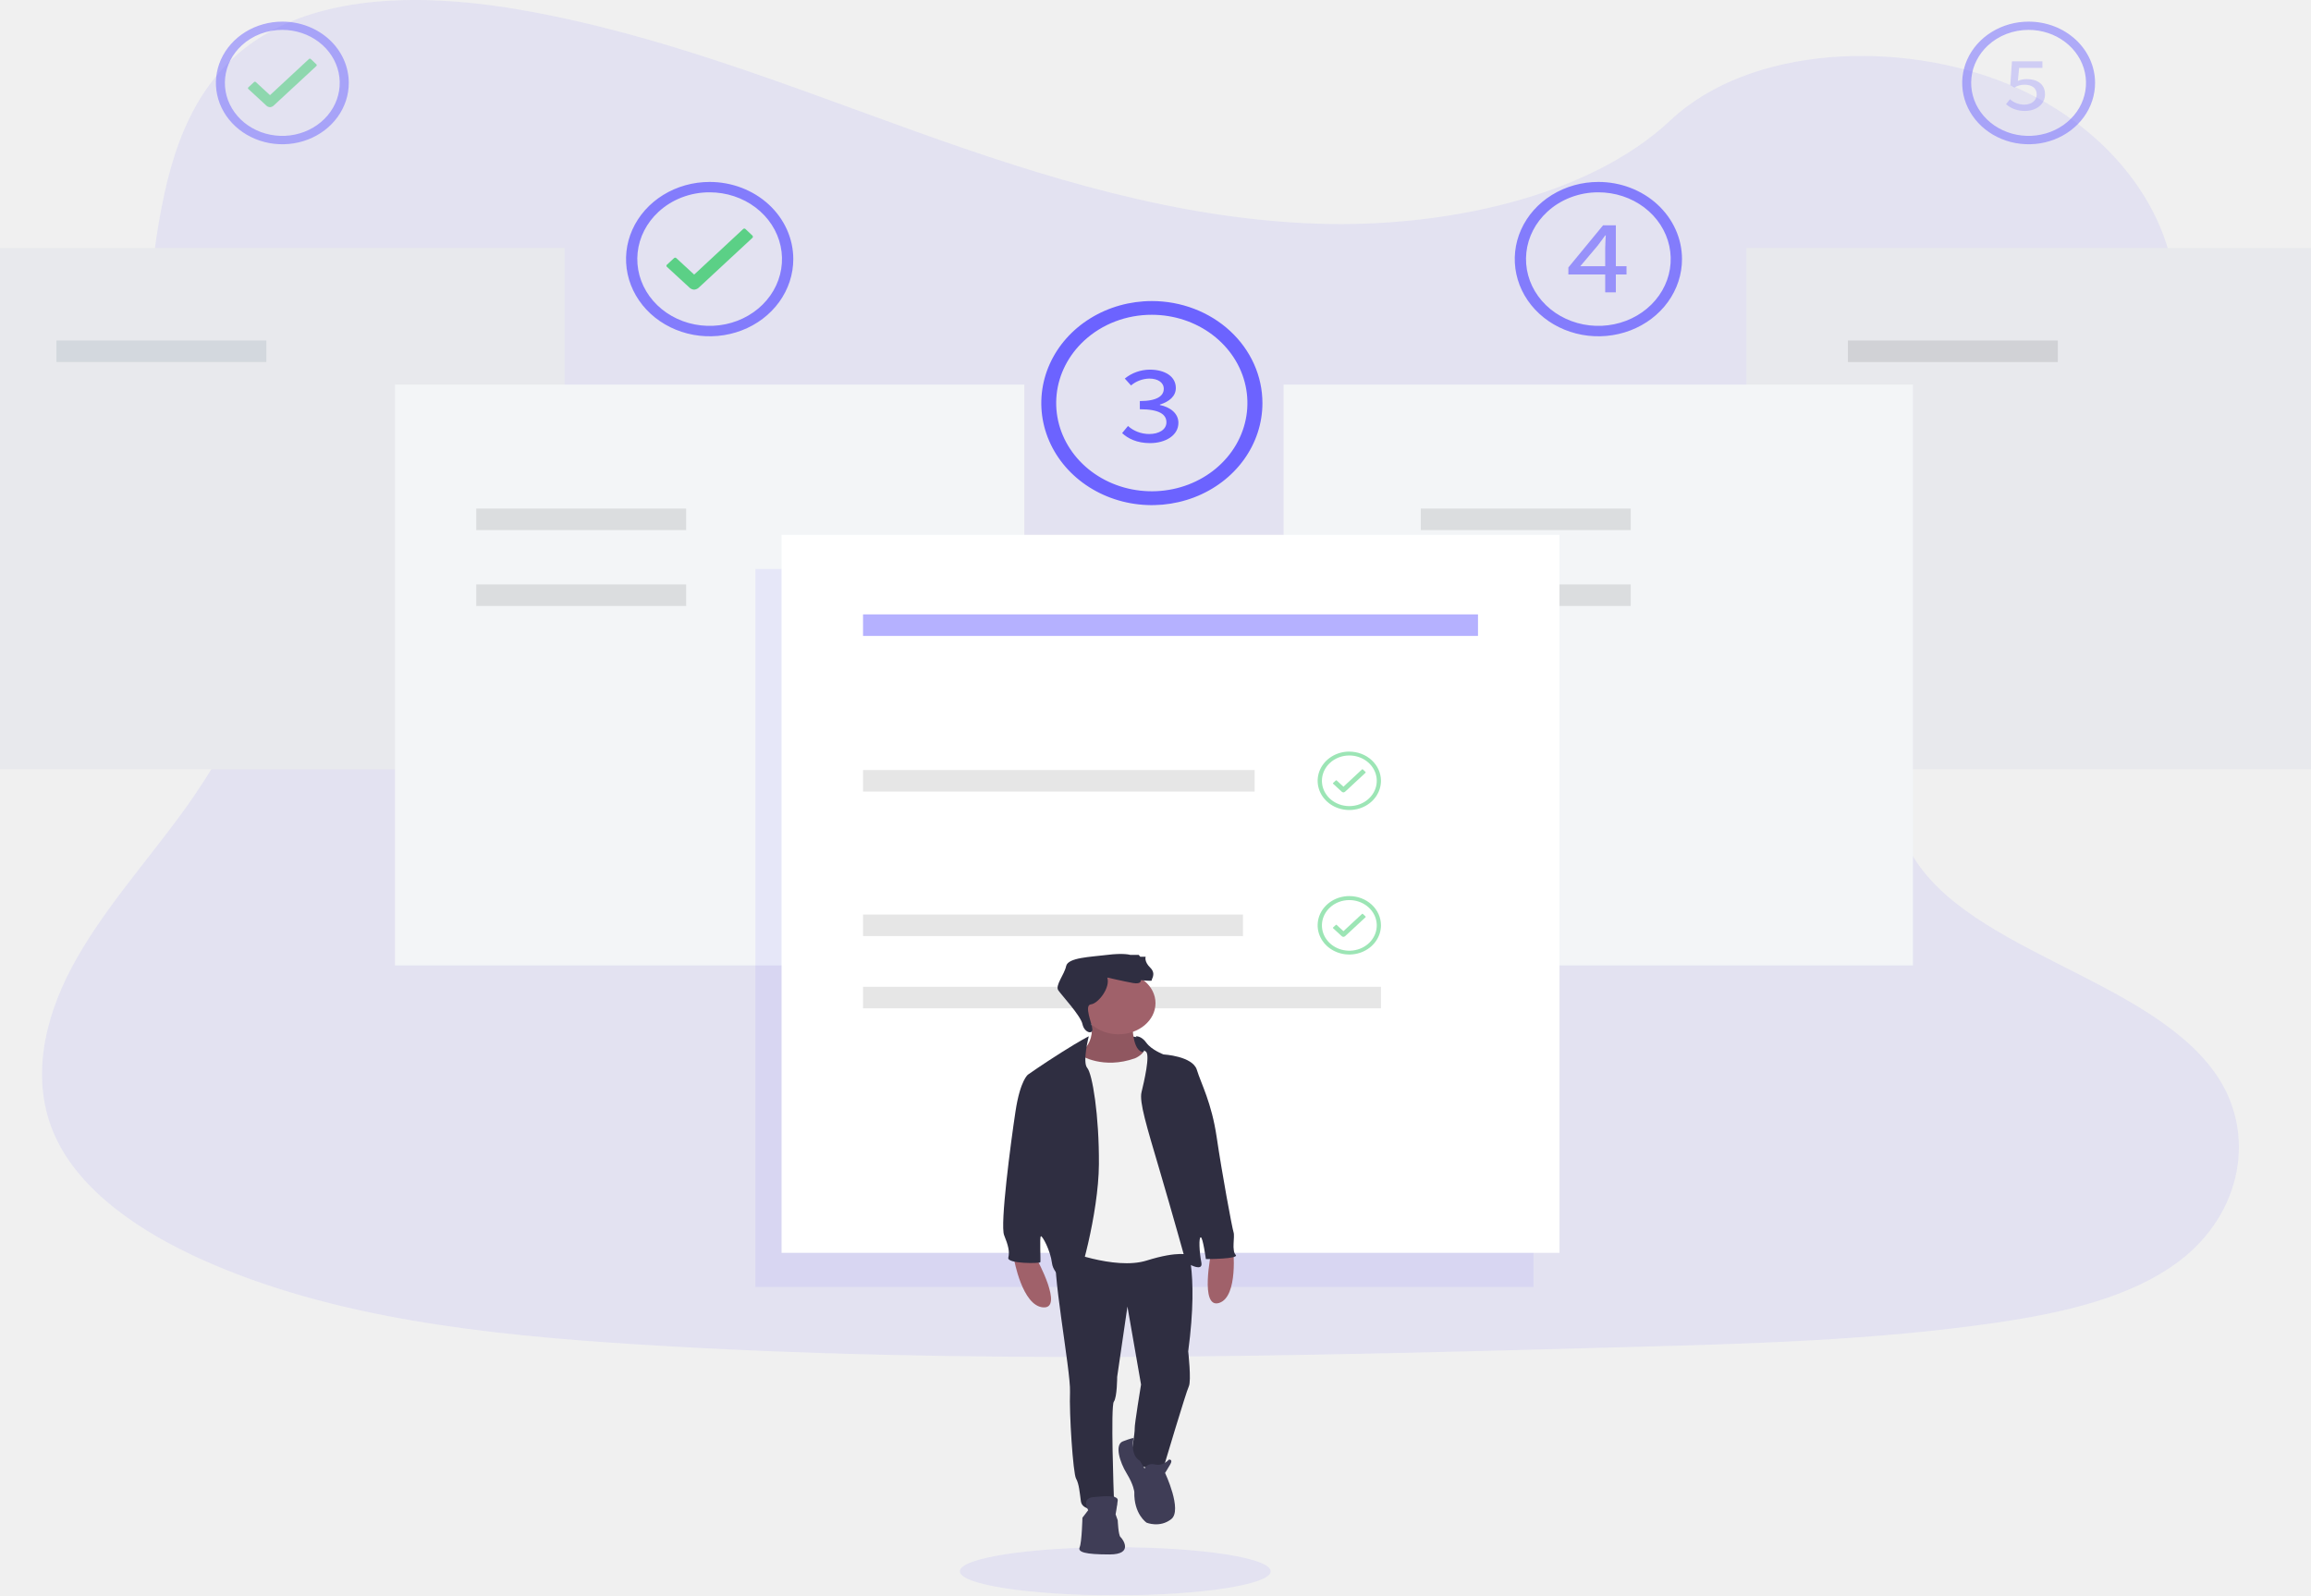
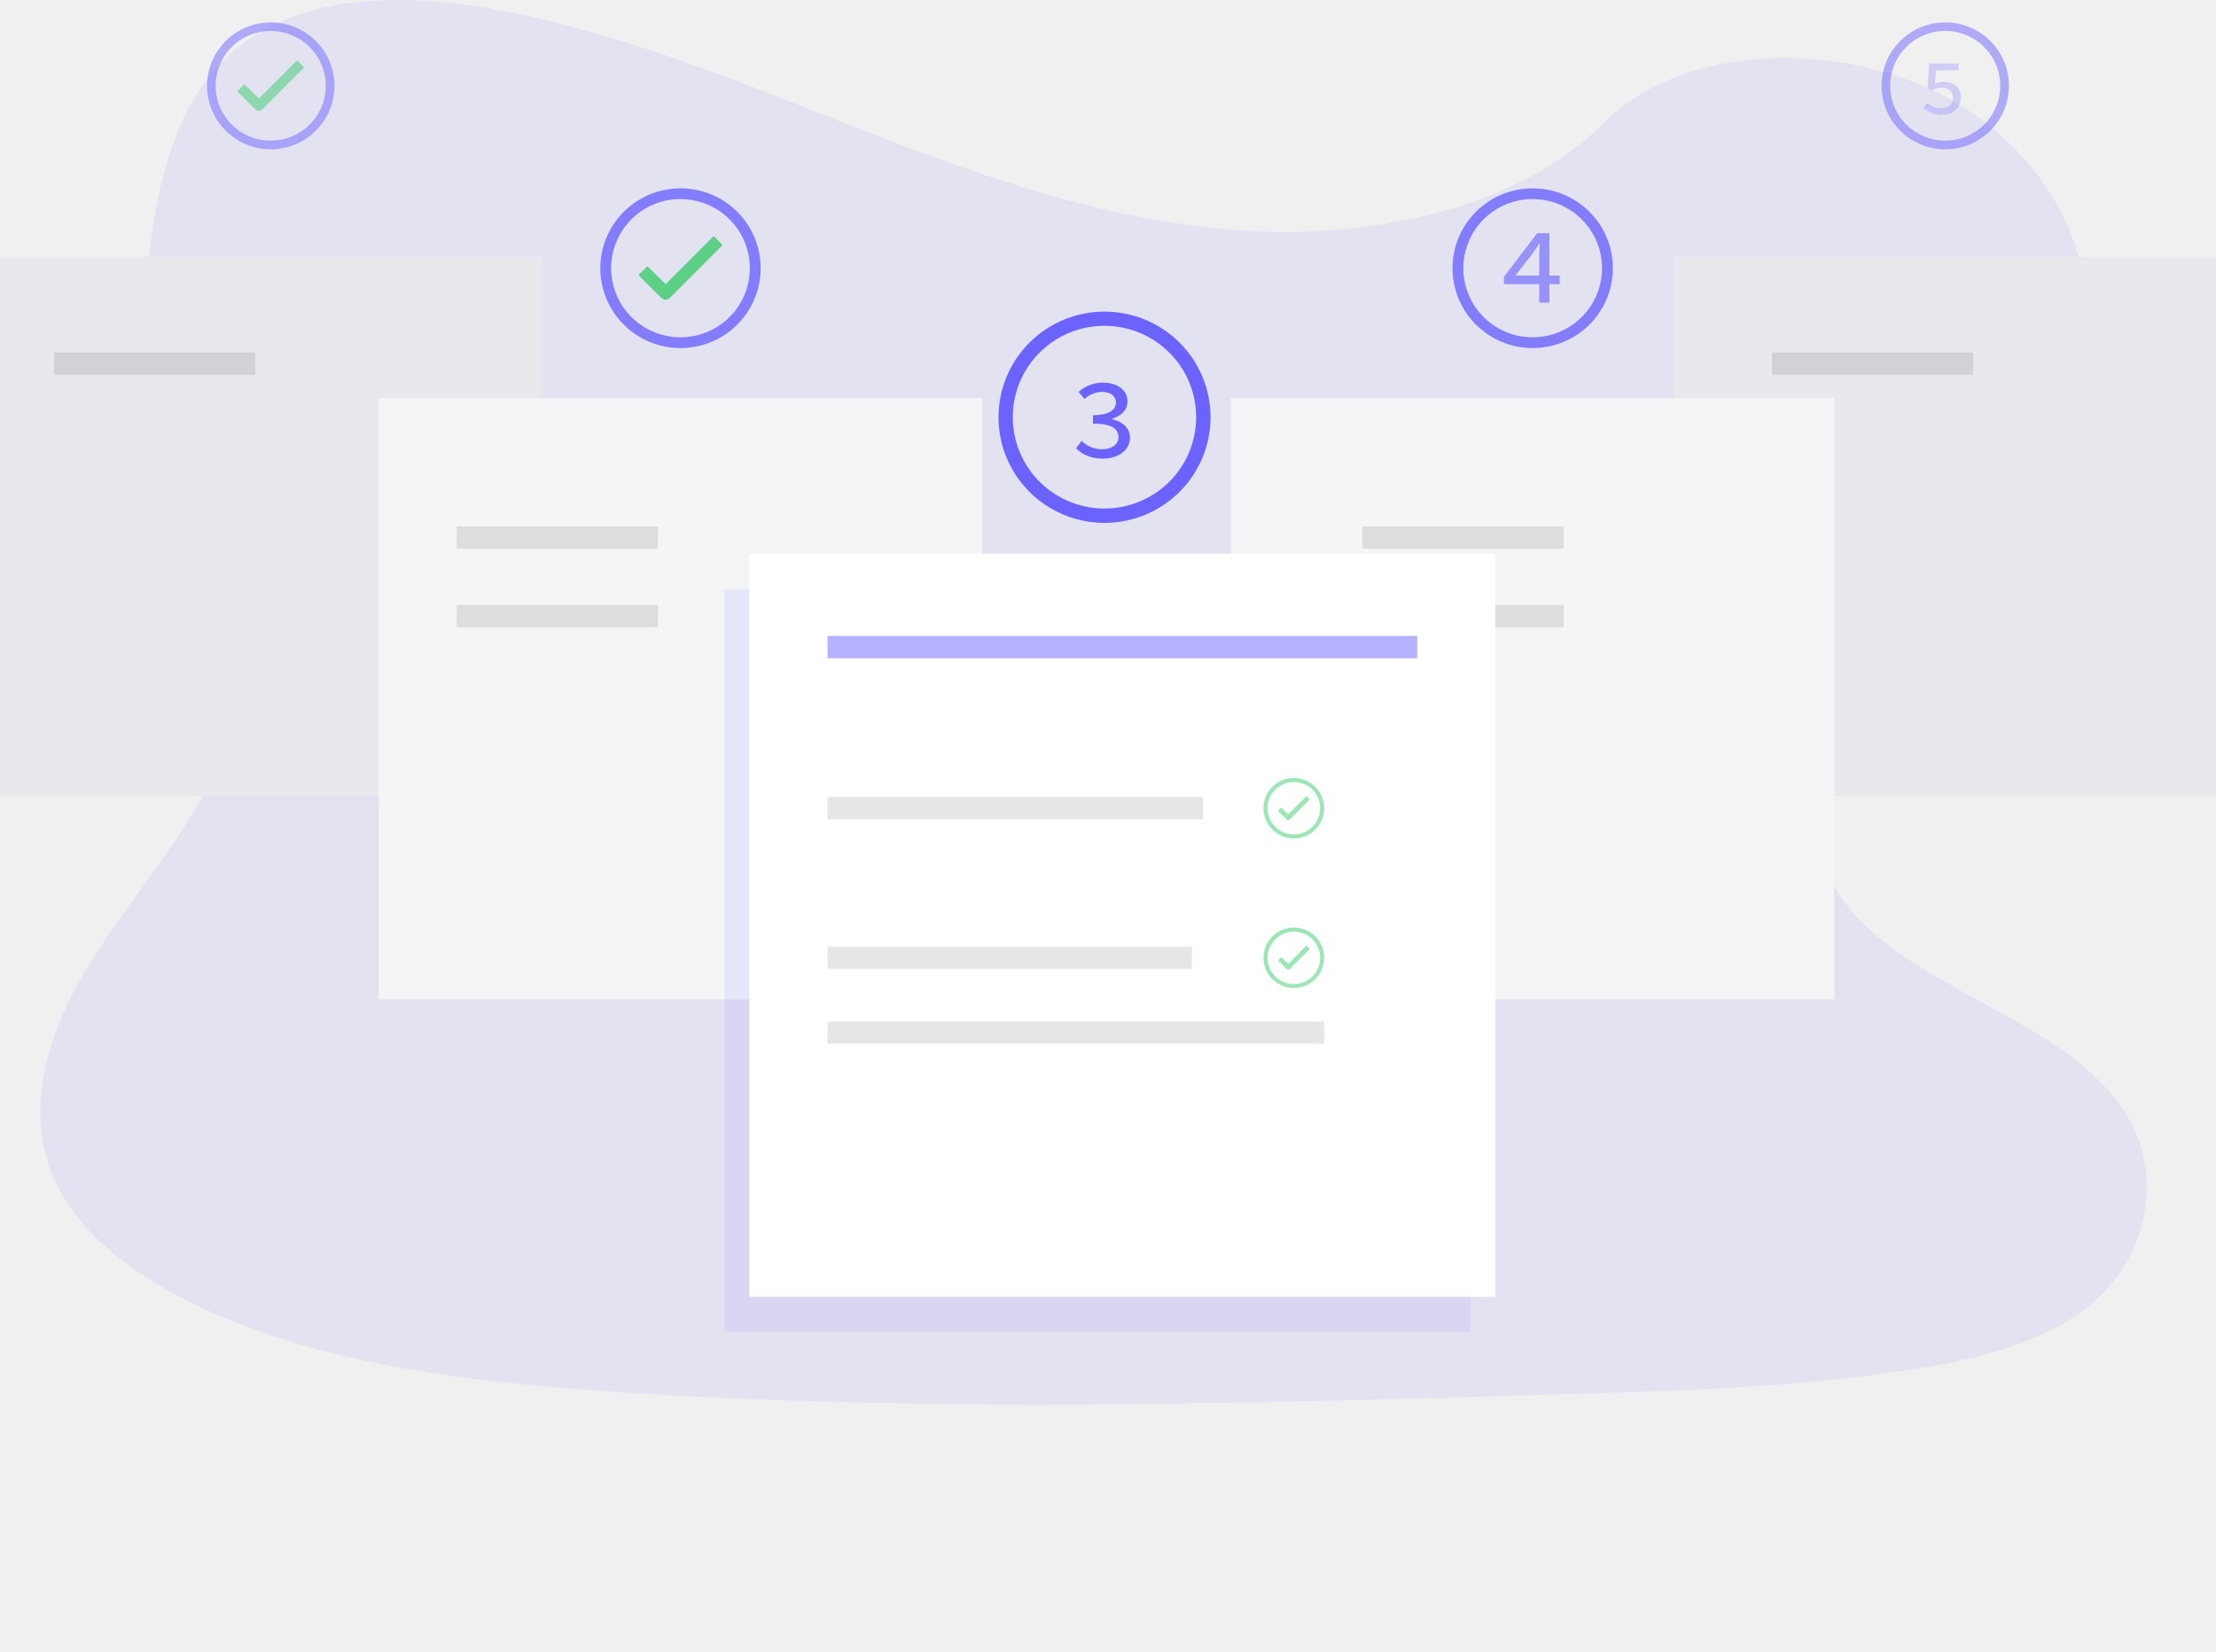
- <svg xmlns="http://www.w3.org/2000/svg" width="643" height="444" viewBox="0 0 643 444" fill="none">
-   <g clip-path="url(#clip0)">
-     <path opacity="0.1" d="M366.831 62.266C327.645 61.014 290.325 49.332 254.687 36.555C219.05 23.777 183.752 9.603 145.505 2.856C120.905 -1.504 92.769 -2.118 72.952 10.061C53.886 21.776 47.71 42.021 44.398 60.768C41.904 74.887 40.439 89.749 47.268 102.968C52.015 112.146 60.431 119.859 66.256 128.646C86.52 159.237 72.195 196.954 50.241 226.818C39.948 240.825 27.991 254.206 20.041 269.102C12.091 283.998 8.416 301.101 15.373 316.316C22.263 331.407 38.689 342.72 56.483 350.685C92.624 366.866 135.194 371.494 176.734 374.121C268.661 379.923 361.073 377.413 453.242 374.893C487.354 373.965 521.611 373.02 555.166 368.152C573.802 365.447 593.037 361.154 606.569 350.791C623.74 337.639 627.997 315.371 616.487 298.877C597.185 271.215 543.832 264.345 530.324 234.66C522.901 218.317 530.523 200.118 541.319 184.965C564.472 152.451 603.276 123.928 605.316 86.77C606.721 61.249 588.067 35.688 559.222 23.61C528.992 10.95 487.063 12.543 464.77 33.492C441.793 55.072 401.421 63.378 366.831 62.266Z" fill="#6C63FF" />
-     <path d="M157.123 69.018H0V214.069H157.123V69.018Z" fill="#E8E9ED" />
-     <path d="M643 69.018H485.877V214.069H643V69.018Z" fill="#E8E9ED" />
-     <path opacity="0.5" d="M88.028 17.903L86.46 16.422C86.429 16.39 86.39 16.364 86.347 16.346C86.305 16.329 86.258 16.32 86.212 16.321C86.165 16.32 86.118 16.328 86.075 16.345C86.032 16.363 85.994 16.389 85.963 16.422L75.126 26.483L71.178 22.844C71.146 22.812 71.108 22.787 71.065 22.77C71.022 22.753 70.976 22.744 70.93 22.744C70.883 22.744 70.837 22.753 70.794 22.77C70.752 22.787 70.713 22.812 70.681 22.844L69.101 24.303C69.067 24.333 69.039 24.369 69.021 24.41C69.002 24.45 68.992 24.494 68.992 24.538C68.992 24.581 69.002 24.625 69.021 24.665C69.039 24.706 69.067 24.742 69.101 24.772L74.078 29.361C74.345 29.634 74.716 29.802 75.113 29.831C75.506 29.799 75.873 29.638 76.149 29.378V29.378L88.034 18.372C88.097 18.308 88.131 18.224 88.131 18.138C88.131 18.051 88.097 17.967 88.034 17.903H88.028Z" fill="#3ACC6C" />
-     <path opacity="0.5" d="M78.558 8.317C82.255 8.319 85.835 9.505 88.691 11.671C91.547 13.837 93.501 16.851 94.22 20.198C94.939 23.544 94.379 27.018 92.635 30.026C90.891 33.035 88.072 35.392 84.656 36.697C81.241 38.002 77.442 38.173 73.905 37.182C70.368 36.19 67.313 34.098 65.26 31.26C63.207 28.423 62.283 25.016 62.646 21.621C63.008 18.225 64.635 15.05 67.249 12.638C68.731 11.263 70.493 10.174 72.435 9.432C74.376 8.69 76.457 8.311 78.558 8.317ZM78.558 6.02C74.902 6.02 71.328 7.021 68.288 8.896C65.248 10.771 62.879 13.437 61.48 16.555C60.081 19.674 59.716 23.105 60.429 26.415C61.143 29.726 62.904 32.766 65.49 35.153C68.076 37.539 71.37 39.164 74.956 39.822C78.542 40.479 82.259 40.141 85.636 38.848C89.014 37.556 91.9 35.368 93.931 32.561C95.961 29.754 97.044 26.454 97.043 23.079C97.044 20.838 96.566 18.619 95.638 16.548C94.709 14.478 93.347 12.597 91.631 11.013C89.914 9.428 87.876 8.172 85.633 7.315C83.39 6.459 80.986 6.018 78.558 6.02V6.02Z" fill="#6C63FF" />
-     <path opacity="0.8" d="M209.381 65.597L207.407 63.73C207.368 63.691 207.32 63.66 207.267 63.639C207.214 63.617 207.156 63.607 207.098 63.607C207.039 63.605 206.98 63.615 206.926 63.636C206.871 63.657 206.823 63.69 206.783 63.73L193.142 76.418L188.171 71.835C188.132 71.796 188.084 71.765 188.031 71.744C187.978 71.723 187.92 71.712 187.863 71.712C187.804 71.712 187.746 71.723 187.692 71.744C187.637 71.765 187.589 71.796 187.548 71.835L185.556 73.674C185.512 73.712 185.478 73.757 185.454 73.808C185.43 73.858 185.418 73.912 185.418 73.967C185.418 74.022 185.43 74.077 185.454 74.127C185.478 74.178 185.512 74.223 185.556 74.261L191.816 80.029C192.155 80.372 192.623 80.582 193.124 80.616C193.614 80.577 194.073 80.379 194.42 80.057L209.375 66.173C209.444 66.094 209.483 65.995 209.483 65.894C209.483 65.792 209.444 65.693 209.375 65.614L209.381 65.597Z" fill="#3ACC6C" />
-     <path opacity="0.8" d="M197.453 53.524C202.11 53.525 206.623 55.017 210.223 57.745C213.823 60.473 216.286 64.269 217.194 68.486C218.102 72.703 217.398 77.08 215.202 80.872C213.006 84.663 209.454 87.635 205.151 89.28C200.848 90.925 196.061 91.141 191.604 89.893C187.147 88.645 183.297 86.009 180.71 82.434C178.122 78.859 176.958 74.566 177.414 70.288C177.87 66.009 179.92 62.009 183.213 58.968C185.078 57.236 187.297 55.862 189.741 54.928C192.186 53.993 194.807 53.516 197.453 53.524V53.524ZM197.453 50.634C192.851 50.634 188.353 51.894 184.526 54.254C180.7 56.615 177.718 59.969 175.956 63.894C174.195 67.819 173.735 72.138 174.632 76.305C175.53 80.472 177.746 84.299 181 87.303C184.254 90.307 188.4 92.353 192.914 93.182C197.427 94.011 202.106 93.585 206.357 91.96C210.609 90.334 214.243 87.581 216.8 84.048C219.356 80.516 220.721 76.363 220.721 72.115C220.722 69.293 220.121 66.5 218.952 63.894C217.783 61.287 216.069 58.919 213.908 56.924C211.747 54.929 209.182 53.347 206.358 52.268C203.535 51.189 200.509 50.634 197.453 50.634V50.634Z" fill="#6C63FF" />
-     <path opacity="0.5" d="M564.435 8.317C568.132 8.319 571.712 9.505 574.568 11.671C577.424 13.837 579.378 16.851 580.097 20.198C580.816 23.544 580.256 27.018 578.512 30.026C576.768 33.035 573.949 35.392 570.533 36.697C567.118 38.002 563.319 38.173 559.782 37.182C556.245 36.19 553.19 34.098 551.137 31.26C549.084 28.423 548.16 25.016 548.523 21.621C548.885 18.225 550.512 15.05 553.125 12.638C554.608 11.263 556.37 10.174 558.312 9.432C560.253 8.69 562.334 8.311 564.435 8.317V8.317ZM564.435 6.02C560.779 6.02 557.205 7.021 554.165 8.896C551.125 10.771 548.756 13.437 547.357 16.555C545.958 19.674 545.593 23.105 546.306 26.415C547.02 29.726 548.781 32.766 551.367 35.153C553.953 37.539 557.247 39.164 560.833 39.822C564.419 40.479 568.136 40.141 571.513 38.848C574.891 37.556 577.777 35.368 579.808 32.561C581.838 29.754 582.921 26.454 582.92 23.079C582.921 20.838 582.443 18.619 581.515 16.548C580.586 14.478 579.224 12.597 577.508 11.013C575.791 9.428 573.753 8.172 571.51 7.315C569.267 6.459 566.863 6.018 564.435 6.02V6.02Z" fill="#6C63FF" />
-     <path opacity="0.8" d="M444.693 53.524C449.352 53.519 453.868 55.005 457.473 57.729C461.077 60.454 463.547 64.248 464.46 68.465C465.373 72.683 464.674 77.062 462.481 80.856C460.289 84.651 456.738 87.626 452.435 89.274C448.133 90.923 443.344 91.142 438.885 89.896C434.426 88.65 430.574 86.015 427.984 82.44C425.395 78.865 424.228 74.571 424.684 70.291C425.14 66.011 427.189 62.009 430.483 58.968C432.349 57.237 434.569 55.864 437.013 54.93C439.457 53.996 442.078 53.518 444.723 53.524H444.693ZM444.723 50.634C440.122 50.634 435.623 51.894 431.797 54.255C427.97 56.615 424.988 59.969 423.227 63.894C421.466 67.819 421.005 72.138 421.903 76.305C422.8 80.472 425.017 84.299 428.271 87.303C431.525 90.307 435.671 92.353 440.184 93.182C444.698 94.011 449.376 93.585 453.628 91.96C457.879 90.334 461.513 87.581 464.07 84.048C466.627 80.516 467.991 76.363 467.991 72.115C467.992 69.291 467.39 66.495 466.219 63.887C465.048 61.279 463.331 58.909 461.167 56.914C459.003 54.919 456.435 53.337 453.608 52.26C450.781 51.182 447.752 50.63 444.693 50.634H444.723Z" fill="#6C63FF" />
-     <path d="M320.489 87.608C326.643 87.612 332.605 89.585 337.36 93.192C342.115 96.799 345.369 101.816 346.566 107.389C347.764 112.962 346.832 118.745 343.928 123.755C341.025 128.764 336.33 132.689 330.644 134.862C324.957 137.034 318.631 137.319 312.742 135.669C306.853 134.018 301.767 130.534 298.348 125.81C294.93 121.085 293.392 115.413 293.995 109.759C294.599 104.105 297.307 98.819 301.659 94.802C304.126 92.513 307.061 90.698 310.293 89.463C313.525 88.228 316.991 87.598 320.489 87.608V87.608ZM320.489 83.785C314.404 83.785 308.457 85.451 303.398 88.571C298.339 91.692 294.396 96.127 292.067 101.317C289.739 106.506 289.129 112.216 290.316 117.725C291.503 123.234 294.433 128.295 298.736 132.267C303.038 136.238 308.52 138.943 314.487 140.039C320.455 141.135 326.64 140.572 332.262 138.423C337.883 136.273 342.687 132.633 346.068 127.963C349.448 123.293 351.252 117.802 351.252 112.185C351.253 108.455 350.458 104.762 348.912 101.316C347.367 97.87 345.101 94.739 342.244 92.102C339.387 89.464 335.995 87.372 332.262 85.945C328.53 84.519 324.529 83.784 320.489 83.785V83.785Z" fill="#6C63FF" />
-     <path d="M285.003 107.037H109.903V268.683H285.003V107.037Z" fill="#F3F5F7" />
-     <path d="M532.243 107.037H357.144V268.683H532.243V107.037Z" fill="#F3F5F7" />
-     <path opacity="0.1" d="M74.103 94.768H15.7V100.76H74.103V94.768Z" fill="#17404F" />
-     <path opacity="0.1" d="M572.555 94.768H514.152V100.76H572.555V94.768Z" fill="black" />
-     <path d="M415.625 323.28C417.52 326.136 428.624 331.239 428.624 331.239C428.624 331.239 428.721 319.787 426.808 316.931C425.896 315.56 424.431 314.58 422.737 314.206C421.042 313.833 419.256 314.096 417.771 314.938C416.287 315.78 415.225 317.132 414.821 318.696C414.416 320.261 414.701 321.91 415.613 323.28H415.625Z" fill="#6C63FF" />
-     <path opacity="0.1" d="M190.908 141.541H132.505V147.532H190.908V141.541Z" fill="black" />
-     <path opacity="0.1" d="M274.994 194.209H240.126V200.201H274.994V194.209Z" fill="black" />
-     <path opacity="0.1" d="M291.76 234.42H240.126V240.411H291.76V234.42Z" fill="black" />
-     <path opacity="0.1" d="M190.908 162.657H132.505V168.649H190.908V162.657Z" fill="black" />
-     <path opacity="0.1" d="M453.721 141.541H395.318V147.532H453.721V141.541Z" fill="black" />
-     <path opacity="0.1" d="M453.721 162.657H395.318V168.649H453.721V162.657Z" fill="black" />
-     <path d="M312.212 120.536L313.847 118.557C315.42 119.979 317.53 120.781 319.732 120.793C322.493 120.793 324.539 119.546 324.539 117.528C324.539 115.337 322.578 113.895 317.141 113.895V111.62C321.984 111.62 323.801 110.15 323.801 108.211C323.801 106.456 322.172 105.36 319.756 105.36C317.874 105.412 316.076 106.091 314.695 107.272L312.957 105.36C314.866 103.785 317.329 102.901 319.889 102.873C324.073 102.873 327.155 104.729 327.155 107.982C327.155 110.273 325.339 111.771 322.723 112.599V112.722C325.526 113.28 327.875 114.996 327.875 117.674C327.875 121.206 324.243 123.325 319.956 123.325C316.311 123.319 313.811 122.039 312.212 120.536Z" fill="#6C63FF" />
-     <g opacity="0.8">
-       <path opacity="0.8" d="M446.625 69.029C446.625 67.956 446.728 66.587 446.788 65.513H446.637C445.971 66.464 445.214 67.408 444.536 68.353L439.692 74.088H452.552V76.396H436.374V74.44L446.031 62.702H449.585V81.365H446.625V69.029Z" fill="#6C63FF" />
-     </g>
-     <g opacity="0.5">
-       <path opacity="0.5" d="M558.145 28.998L559.24 27.617C560.3 28.576 561.723 29.115 563.206 29.121C565.156 29.121 566.688 28.048 566.688 26.287C566.688 24.526 565.337 23.576 563.333 23.576C562.318 23.568 561.324 23.839 560.476 24.353L559.337 23.677L559.797 17.076H568.274V18.892H561.795L561.438 22.509C562.227 22.178 563.085 22.01 563.951 22.017C566.73 22.017 568.994 23.336 568.994 26.253C568.994 29.171 566.342 30.876 563.479 30.876C562.499 30.902 561.524 30.75 560.609 30.428C559.693 30.106 558.856 29.62 558.145 28.998V28.998Z" fill="#6C63FF" />
-     </g>
-     <path opacity="0.1" d="M426.638 158.359H210.192V358.175H426.638V158.359Z" fill="#6C63FF" />
-     <path d="M433.904 148.857H217.458V348.673H433.904V148.857Z" fill="white" />
-     <path opacity="0.5" d="M411.229 170.991H240.126V176.983H411.229V170.991Z" fill="#6C63FF" />
-     <path opacity="0.1" d="M349.079 214.315H240.126V220.306H349.079V214.315Z" fill="black" />
-     <path opacity="0.1" d="M345.84 254.53H240.126V260.522H345.84V254.53Z" fill="black" />
-     <path opacity="0.1" d="M384.232 274.635H240.126V280.627H384.232V274.635Z" fill="black" />
-     <path opacity="0.5" d="M379.939 214.846L379.195 214.136C379.162 214.107 379.118 214.092 379.073 214.091C379.03 214.091 378.989 214.107 378.958 214.136L373.794 218.943L371.911 217.204C371.877 217.177 371.834 217.161 371.79 217.16C371.747 217.161 371.706 217.177 371.675 217.204L370.918 217.903C370.902 217.918 370.889 217.935 370.88 217.954C370.871 217.973 370.867 217.994 370.867 218.015C370.867 218.036 370.871 218.056 370.88 218.075C370.889 218.095 370.902 218.112 370.918 218.127L373.291 220.312C373.42 220.442 373.598 220.521 373.788 220.536C373.975 220.521 374.149 220.443 374.278 220.318V220.318L379.939 215.069C379.967 215.037 379.982 214.998 379.982 214.957C379.982 214.917 379.967 214.877 379.939 214.846V214.846Z" fill="#3ACC6C" />
-     <path opacity="0.5" d="M375.428 210.262C377.194 210.261 378.905 210.825 380.27 211.858C381.635 212.891 382.57 214.329 382.915 215.927C383.261 217.525 382.995 219.185 382.163 220.622C381.332 222.06 379.986 223.186 378.356 223.811C376.725 224.435 374.91 224.517 373.221 224.045C371.532 223.572 370.072 222.573 369.091 221.218C368.11 219.864 367.669 218.237 367.842 216.615C368.015 214.993 368.791 213.477 370.04 212.325C370.745 211.669 371.585 211.149 372.51 210.795C373.435 210.441 374.427 210.26 375.428 210.262V210.262ZM375.428 209.172C373.685 209.171 371.981 209.647 370.532 210.541C369.082 211.434 367.952 212.704 367.285 214.19C366.617 215.676 366.442 217.312 366.782 218.89C367.121 220.468 367.961 221.918 369.193 223.055C370.425 224.193 371.996 224.968 373.705 225.281C375.415 225.595 377.186 225.434 378.796 224.817C380.406 224.201 381.782 223.158 382.75 221.82C383.717 220.481 384.233 218.908 384.232 217.299C384.229 215.146 383.3 213.082 381.649 211.56C379.998 210.038 377.761 209.183 375.428 209.183V209.172Z" fill="#3ACC6C" />
-     <path opacity="0.5" d="M379.939 255.056L379.195 254.352C379.179 254.337 379.16 254.325 379.139 254.317C379.118 254.309 379.096 254.306 379.073 254.307C379.052 254.306 379.03 254.309 379.01 254.317C378.991 254.325 378.973 254.337 378.958 254.352L373.794 259.153L371.911 257.42C371.895 257.405 371.877 257.392 371.856 257.384C371.835 257.375 371.813 257.37 371.79 257.37C371.768 257.37 371.746 257.375 371.726 257.384C371.707 257.392 371.689 257.405 371.675 257.42L370.918 258.113C370.902 258.128 370.889 258.145 370.88 258.164C370.871 258.184 370.867 258.204 370.867 258.225C370.867 258.246 370.871 258.266 370.88 258.286C370.889 258.305 370.902 258.322 370.918 258.337L373.291 260.528C373.42 260.657 373.598 260.737 373.788 260.751C373.974 260.734 374.148 260.657 374.278 260.533V260.533L379.939 255.279C379.967 255.248 379.982 255.208 379.982 255.168C379.982 255.127 379.967 255.088 379.939 255.056V255.056Z" fill="#3ACC6C" />
-     <path opacity="0.5" d="M375.428 250.506C377.194 250.505 378.905 251.069 380.27 252.102C381.635 253.135 382.57 254.573 382.915 256.171C383.261 257.769 382.995 259.428 382.163 260.866C381.332 262.303 379.986 263.43 378.356 264.054C376.725 264.678 374.91 264.761 373.221 264.288C371.532 263.816 370.072 262.817 369.091 261.462C368.11 260.107 367.669 258.48 367.842 256.859C368.015 255.237 368.791 253.721 370.04 252.568C370.745 251.913 371.585 251.393 372.51 251.039C373.435 250.685 374.427 250.504 375.428 250.506V250.506ZM375.428 249.388C373.686 249.387 371.982 249.863 370.532 250.756C369.083 251.649 367.953 252.919 367.285 254.405C366.617 255.891 366.442 257.526 366.781 259.104C367.121 260.682 367.959 262.131 369.191 263.269C370.423 264.407 371.992 265.182 373.701 265.497C375.41 265.811 377.182 265.65 378.792 265.035C380.402 264.419 381.778 263.377 382.747 262.039C383.715 260.702 384.232 259.129 384.232 257.521C384.233 256.453 384.005 255.396 383.563 254.409C383.121 253.422 382.473 252.526 381.655 251.77C380.838 251.015 379.867 250.416 378.799 250.007C377.73 249.598 376.585 249.388 375.428 249.388V249.388Z" fill="#3ACC6C" />
-     <path opacity="0.1" d="M310.305 444C334.184 444 353.541 441.002 353.541 437.304C353.541 433.606 334.184 430.608 310.305 430.608C286.427 430.608 267.069 433.606 267.069 437.304C267.069 441.002 286.427 444 310.305 444Z" fill="#6C63FF" />
-     <g opacity="0.1">
-       <path opacity="0.1" d="M324.812 434.705L325.314 434.403C321.851 439.221 316.717 436.996 315.118 436.136L315.367 433.112C315.367 433.112 321.96 434.822 325.32 432.659C325.054 433.838 324.812 434.705 324.812 434.705Z" fill="url(#paint0_linear)" />
-     </g>
-     <g opacity="0.1">
-       <path opacity="0.1" d="M324.812 263.854C324.812 263.854 322.826 271.338 324.315 273.059C325.805 274.781 324.812 263.854 324.812 263.854Z" fill="url(#paint1_linear)" />
-     </g>
-     <g opacity="0.1">
-       <path opacity="0.1" d="M287.352 257.728C287.352 257.728 289.168 260.522 288.073 263.395C286.977 266.268 287.352 257.728 287.352 257.728Z" fill="url(#paint2_linear)" />
-     </g>
-     <g opacity="0.1">
-       <path opacity="0.1" d="M283.356 276.346C283.356 276.346 285.511 277.413 285.778 278.978C286.044 280.543 283.356 276.346 283.356 276.346Z" fill="url(#paint3_linear)" />
-     </g>
-     <g opacity="0.1">
-       <path opacity="0.1" d="M356.308 259.958C354.043 265.217 351.113 267.291 351.113 267.291H349.484C350.332 265.206 352.124 260.925 352.827 259.941C353.529 258.957 347.492 256.677 343.981 255.419C344.52 255.369 345.095 254.625 345.095 254.625C345.095 254.625 358.572 254.692 356.308 259.958Z" fill="url(#paint4_linear)" />
-     </g>
-     <path d="M316.934 288.814C316.934 288.814 313.371 287.858 312.607 288.899C311.842 289.939 313.648 297.482 313.648 297.482L321.5 297.915L318.76 291.635L316.934 288.814Z" fill="#2F2E41" />
-     <path d="M288.494 350.456C288.494 350.456 296.06 364.295 290.233 363.86C284.406 363.425 282.145 350.456 282.145 350.456H288.494Z" fill="#A0616A" />
-     <path d="M337.007 348.46C337.007 348.46 333.729 364.32 339.188 362.626C344.647 360.932 343.091 347.102 343.091 347.102L337.007 348.46Z" fill="#A0616A" />
-     <path d="M315.115 285.401C315.115 285.401 315.033 292.468 318.067 292.836C321.1 293.204 316.345 296.958 316.345 296.958L310.934 297.915L303.146 297.4L299.703 293.425C299.703 293.425 305.77 290.848 303.146 282.824L315.115 285.401Z" fill="#A0616A" />
-     <path opacity="0.1" d="M315.115 285.401C315.115 285.401 315.033 292.468 318.067 292.836C321.1 293.204 316.345 296.958 316.345 296.958L310.934 297.915L303.146 297.4L299.703 293.425C299.703 293.425 305.77 290.848 303.146 282.824L315.115 285.401Z" fill="black" />
-     <path d="M329.757 345.438C329.757 345.438 333.71 352.845 330.599 376.091C330.599 376.091 331.524 384.304 330.767 385.844C330.01 387.384 323.786 408.283 323.786 408.283C323.786 408.283 315.796 409.823 314.703 405.204C314.703 405.204 315.796 398.604 315.712 397.577C315.628 396.55 317.478 385.331 317.478 385.331L313.694 363.625L310.834 383.204C310.834 383.204 310.834 388.851 309.909 390.097C308.984 391.344 309.909 416.423 309.909 416.423C309.909 416.423 312.516 420.237 308.563 420.31C304.611 420.383 301.078 420.237 300.742 417.817C300.405 415.397 300.237 412.977 299.396 411.51C298.555 410.043 297.462 393.251 297.714 387.384C297.966 381.517 292.163 351.378 294.013 348.225C295.864 345.072 329.757 345.438 329.757 345.438Z" fill="#2F2E41" />
-     <path d="M311.207 287.854C316.892 287.854 321.5 283.976 321.5 279.191C321.5 274.406 316.892 270.527 311.207 270.527C305.523 270.527 300.914 274.406 300.914 279.191C300.914 283.976 305.523 287.854 311.207 287.854Z" fill="#A0616A" />
-     <path d="M300.701 293.717C300.701 293.717 306.866 297.702 315.817 294.529C315.817 294.529 318.773 293.275 318.52 291.356C318.267 289.438 324.685 306.777 324.685 306.777L331.187 336.954L330.85 349.276C330.85 349.276 327.978 348.021 319.027 350.825C310.075 353.629 295.465 347.652 295.465 347.652L295.972 316L296.478 297.554L297.83 293.496C297.83 293.496 298.505 292.389 300.701 293.717Z" fill="#F2F2F2" />
-     <path d="M316.051 288.42C316.051 288.42 317.529 288.208 318.951 290.205C320.374 292.202 323.72 293.459 323.72 293.459C323.72 293.459 331.837 293.903 333.008 297.75C334.179 301.596 337.108 306.848 338.53 316.537C339.953 326.227 342.797 341.687 343.216 342.944C343.634 344.202 342.63 348.048 343.802 349.231C344.973 350.415 335.518 350.415 335.518 350.415C335.518 350.415 334.681 344.35 334.096 344.35C333.51 344.35 333.677 348.418 334.263 351.377C334.849 354.335 329.996 351.377 329.996 351.377C329.996 351.377 326.231 337.84 322.633 325.636C319.035 313.431 316.943 306.7 317.613 303.963C318.282 301.226 320.123 293.385 318.784 292.646C317.445 291.906 316.051 288.42 316.051 288.42Z" fill="#2F2E41" />
-     <path d="M302.937 288.413C302.937 288.413 300.763 289.464 295.272 292.936C289.781 296.408 286.037 299.067 286.037 299.067C286.037 299.067 283.874 300.545 282.543 309.335C281.212 318.126 278.216 340.879 279.381 343.76C280.546 346.641 280.962 348.34 280.546 350.039C280.13 351.738 289.282 351.664 289.448 351.295C289.615 350.926 289.199 344.203 289.615 344.056C290.031 343.908 292.277 348.045 292.693 351.517C293.109 354.989 297.935 357.722 299.016 357.722C300.098 357.722 305.672 337.702 305.755 324.036C305.839 310.37 303.925 298.846 302.511 297.22C301.096 295.595 302.937 288.413 302.937 288.413Z" fill="#2F2E41" />
-     <path d="M318.458 408.715C318.458 408.715 319.11 407.049 321.393 407.579C323.675 408.109 325.223 406.216 325.223 406.216C325.223 406.216 326.446 406.065 325.631 407.503C324.816 408.942 324.164 409.926 324.164 409.926C324.164 409.926 329.054 420.299 325.875 422.797C322.697 425.295 319.029 423.781 319.029 423.781C319.029 423.781 315.443 421.434 315.606 415.226C315.606 415.226 315.443 413.257 313.487 410.078C311.53 406.898 310.063 402.052 312.427 401.144C314.791 400.235 315.399 400.201 315.399 400.201C315.399 400.201 314.293 404.901 317.15 406.543L318.458 408.715Z" fill="#3F3D56" />
-     <path d="M302.777 420.298C302.777 420.298 300.745 417.036 304.132 416.674C307.519 416.312 311.16 416.094 310.991 417.616C310.822 419.138 310.398 421.458 310.398 421.458L310.991 423.125C310.991 423.125 311.16 427.256 311.753 427.764C312.346 428.271 315.563 432.62 308.705 432.62C301.846 432.62 299.814 431.968 300.406 430.59C300.999 429.213 301.168 422.4 301.168 422.4L302.777 420.298Z" fill="#3F3D56" />
-     <path d="M308.082 272.06C308.082 272.06 312.793 273.147 315.233 273.582C317.673 274.016 317.421 272.784 317.421 272.784C317.421 272.784 320.618 273.147 320.45 272.857C320.282 272.567 321.796 271.045 320.029 269.306C318.262 267.566 318.767 266.262 318.767 266.262H317.253L316.832 265.755H314.476C314.476 265.755 312.709 265.175 308.082 265.755C303.454 266.334 297.144 266.479 296.639 268.871C296.134 271.262 293.526 274.234 294.451 275.611C295.377 276.988 300.677 282.641 301.182 285.032C301.687 287.424 304.044 287.955 303.959 286.458C303.875 284.96 301.519 279.742 303.538 279.524C305.557 279.307 309.007 274.886 308.082 272.06Z" fill="#2F2E41" />
+ <svg xmlns="http://www.w3.org/2000/svg" width="585" height="436" viewBox="0 0 585 436" fill="none">
+   <path opacity="0.1" d="M333.742 61.144C298.091 59.915 264.137 48.443 231.714 35.896C199.291 23.349 167.177 9.43 132.38 2.805C109.999 -1.476 84.401 -2.08 66.372 9.88C49.025 21.384 43.407 41.264 40.394 59.673C38.124 73.537 36.791 88.132 43.005 101.113C47.323 110.125 54.98 117.7 60.279 126.328C78.716 156.367 65.683 193.405 45.709 222.731C36.345 236.486 25.466 249.626 18.233 264.253C11 278.881 7.657 295.676 13.986 310.616C20.255 325.436 35.199 336.545 51.389 344.366C84.269 360.256 122.999 364.801 160.792 367.38C244.427 373.078 328.503 370.613 412.359 368.138C443.394 367.227 474.56 366.299 505.088 361.518C522.044 358.862 539.544 354.647 551.855 344.47C567.477 331.556 571.35 309.689 560.878 293.491C543.317 266.328 494.777 259.582 482.487 230.432C475.734 214.383 482.669 196.512 492.491 181.632C513.555 149.704 548.859 121.695 550.715 85.207C551.993 60.145 535.021 35.045 508.779 23.184C481.275 10.752 443.129 12.317 422.847 32.888C401.942 54.08 365.212 62.236 333.742 61.144Z" fill="#6C63FF" />
+   <path d="M142.95 67.774H0V210.212H142.95V67.774Z" fill="#E8E9ED" />
+   <path d="M585 67.774H442.05V210.212H585V67.774Z" fill="#E8E9ED" />
+   <path opacity="0.5" d="M80.088 17.58L78.661 16.126C78.633 16.094 78.598 16.069 78.559 16.052C78.52 16.035 78.478 16.026 78.435 16.027C78.392 16.026 78.35 16.034 78.311 16.051C78.272 16.068 78.237 16.094 78.209 16.126L68.349 26.005L64.758 22.432C64.729 22.401 64.694 22.377 64.655 22.36C64.616 22.343 64.574 22.334 64.532 22.334C64.489 22.334 64.448 22.343 64.409 22.36C64.37 22.377 64.335 22.401 64.306 22.432L62.868 23.865C62.837 23.895 62.812 23.93 62.795 23.97C62.778 24.01 62.769 24.052 62.769 24.095C62.769 24.139 62.778 24.181 62.795 24.221C62.812 24.26 62.837 24.296 62.868 24.326L67.396 28.832C67.639 29.1 67.977 29.265 68.338 29.293C68.695 29.262 69.03 29.104 69.28 28.849V28.849L80.093 18.041C80.15 17.978 80.182 17.896 80.182 17.811C80.182 17.726 80.15 17.644 80.093 17.58H80.088Z" fill="#3ACC6C" />
+   <path opacity="0.5" d="M71.472 8.167C74.835 8.17 78.093 9.334 80.691 11.461C83.289 13.588 85.067 16.547 85.721 19.834C86.375 23.12 85.866 26.531 84.279 29.485C82.693 32.44 80.128 34.755 77.02 36.036C73.913 37.317 70.456 37.485 67.239 36.512C64.021 35.538 61.242 33.483 59.374 30.697C57.506 27.911 56.666 24.566 56.995 21.231C57.325 17.897 58.805 14.779 61.183 12.41C62.531 11.06 64.135 9.99 65.901 9.262C67.667 8.534 69.561 8.162 71.472 8.167ZM71.472 5.911C68.146 5.911 64.894 6.894 62.129 8.736C59.363 10.577 57.207 13.195 55.935 16.257C54.662 19.319 54.329 22.689 54.979 25.939C55.628 29.19 57.23 32.176 59.583 34.519C61.935 36.862 64.932 38.458 68.195 39.104C71.458 39.75 74.839 39.417 77.912 38.148C80.985 36.879 83.611 34.73 85.458 31.974C87.305 29.218 88.291 25.977 88.29 22.663C88.291 20.462 87.856 18.283 87.011 16.25C86.166 14.217 84.927 12.37 83.365 10.814C81.804 9.258 79.949 8.025 77.909 7.183C75.868 6.342 73.681 5.91 71.472 5.911V5.911Z" fill="#6C63FF" />
+   <path opacity="0.8" d="M190.494 64.415L188.698 62.582C188.663 62.543 188.619 62.513 188.571 62.492C188.522 62.471 188.47 62.461 188.417 62.461C188.364 62.459 188.31 62.469 188.261 62.49C188.211 62.511 188.167 62.542 188.131 62.582L175.72 75.041L171.198 70.541C171.162 70.503 171.118 70.472 171.07 70.451C171.022 70.431 170.97 70.42 170.917 70.42C170.864 70.42 170.811 70.43 170.761 70.451C170.712 70.472 170.668 70.502 170.631 70.541L168.818 72.347C168.779 72.383 168.747 72.428 168.726 72.478C168.704 72.527 168.693 72.581 168.693 72.635C168.693 72.689 168.704 72.742 168.726 72.792C168.747 72.841 168.779 72.886 168.818 72.923L174.514 78.587C174.822 78.924 175.248 79.13 175.704 79.163C176.15 79.125 176.567 78.931 176.883 78.615L190.489 64.981C190.552 64.903 190.587 64.806 190.587 64.706C190.587 64.606 190.552 64.509 190.489 64.432L190.494 64.415Z" fill="#3ACC6C" />
+   <path opacity="0.8" d="M179.642 52.56C183.88 52.561 187.985 54.026 191.26 56.705C194.535 59.383 196.777 63.111 197.603 67.252C198.429 71.393 197.788 75.691 195.79 79.415C193.792 83.138 190.561 86.056 186.646 87.671C182.731 89.286 178.375 89.499 174.321 88.273C170.266 87.048 166.763 84.459 164.409 80.949C162.055 77.438 160.996 73.223 161.411 69.021C161.826 64.82 163.69 60.891 166.686 57.906C168.383 56.204 170.402 54.855 172.626 53.938C174.85 53.02 177.235 52.552 179.642 52.56V52.56ZM179.642 49.722C175.455 49.722 171.363 50.959 167.881 53.277C164.4 55.595 161.687 58.889 160.085 62.743C158.482 66.597 158.063 70.839 158.88 74.93C159.697 79.022 161.713 82.78 164.674 85.73C167.634 88.68 171.406 90.689 175.512 91.503C179.619 92.317 183.875 91.899 187.743 90.303C191.612 88.706 194.918 86.003 197.244 82.534C199.57 79.065 200.811 74.987 200.811 70.815C200.812 68.045 200.265 65.302 199.202 62.742C198.138 60.183 196.579 57.857 194.613 55.898C192.647 53.94 190.313 52.386 187.744 51.326C185.176 50.267 182.423 49.721 179.642 49.722V49.722Z" fill="#6C63FF" />
+   <path opacity="0.5" d="M513.522 8.167C516.885 8.17 520.143 9.334 522.741 11.461C525.339 13.588 527.116 16.547 527.771 19.834C528.425 23.12 527.916 26.531 526.329 29.485C524.743 32.44 522.177 34.755 519.07 36.036C515.963 37.317 512.506 37.485 509.288 36.512C506.071 35.538 503.291 33.483 501.423 30.697C499.556 27.911 498.715 24.566 499.045 21.231C499.375 17.897 500.855 14.779 503.232 12.41C504.581 11.06 506.185 9.99 507.951 9.262C509.717 8.534 511.611 8.162 513.522 8.167V8.167ZM513.522 5.911C510.196 5.911 506.944 6.894 504.178 8.736C501.413 10.577 499.257 13.195 497.984 16.257C496.712 19.319 496.379 22.689 497.028 25.939C497.678 29.19 499.28 32.176 501.632 34.519C503.985 36.862 506.982 38.458 510.245 39.104C513.507 39.75 516.889 39.417 519.962 38.148C523.034 36.879 525.661 34.73 527.508 31.974C529.355 29.218 530.341 25.977 530.339 22.663C530.34 20.462 529.906 18.283 529.061 16.25C528.216 14.217 526.977 12.37 525.415 10.814C523.853 9.258 521.999 8.025 519.958 7.183C517.918 6.342 515.731 5.91 513.522 5.911V5.911Z" fill="#6C63FF" />
+   <path opacity="0.8" d="M404.581 52.56C408.819 52.554 412.928 54.014 416.208 56.689C419.487 59.365 421.734 63.091 422.565 67.232C423.396 71.373 422.759 75.673 420.764 79.399C418.77 83.126 415.539 86.047 411.625 87.666C407.71 89.284 403.353 89.5 399.297 88.276C395.24 87.053 391.735 84.465 389.379 80.954C387.023 77.444 385.962 73.228 386.377 69.025C386.791 64.822 388.656 60.892 391.653 57.906C393.35 56.206 395.37 54.858 397.593 53.94C399.817 53.023 402.202 52.553 404.608 52.56H404.581ZM404.608 49.722C400.422 49.722 396.329 50.959 392.848 53.277C389.366 55.595 386.653 58.889 385.051 62.743C383.449 66.597 383.029 70.838 383.846 74.93C384.663 79.022 386.679 82.78 389.64 85.73C392.6 88.68 396.372 90.689 400.479 91.503C404.585 92.317 408.841 91.899 412.709 90.303C416.578 88.706 419.884 86.002 422.21 82.534C424.536 79.065 425.778 74.987 425.778 70.815C425.778 68.043 425.23 65.297 424.165 62.736C423.1 60.175 421.538 57.848 419.569 55.889C417.6 53.93 415.263 52.377 412.691 51.318C410.119 50.26 407.363 49.718 404.581 49.722H404.608Z" fill="#6C63FF" />
+   <path d="M291.58 86.03C297.179 86.034 302.604 87.971 306.93 91.513C311.256 95.055 314.216 99.982 315.305 105.454C316.395 110.926 315.547 116.606 312.905 121.525C310.264 126.444 305.993 130.298 300.819 132.432C295.645 134.565 289.89 134.845 284.532 133.224C279.174 131.603 274.547 128.182 271.437 123.543C268.327 118.904 266.927 113.333 267.476 107.781C268.026 102.229 270.49 97.039 274.449 93.094C276.693 90.846 279.363 89.064 282.304 87.851C285.245 86.639 288.398 86.019 291.58 86.03V86.03ZM291.58 82.275C286.044 82.275 280.633 83.911 276.03 86.975C271.428 90.04 267.84 94.395 265.722 99.491C263.604 104.587 263.049 110.195 264.129 115.604C265.209 121.014 267.875 125.983 271.789 129.883C275.703 133.784 280.691 136.44 286.12 137.516C291.549 138.592 297.177 138.04 302.291 135.929C307.405 133.818 311.776 130.244 314.852 125.657C317.927 121.071 319.569 115.679 319.569 110.164C319.569 106.501 318.846 102.874 317.44 99.49C316.033 96.107 313.972 93.032 311.373 90.442C308.773 87.852 305.688 85.798 302.292 84.397C298.896 82.996 295.256 82.275 291.58 82.275V82.275Z" fill="#6C63FF" />
+   <path d="M259.295 105.109H99.99V263.842H259.295V105.109Z" fill="#F3F5F7" />
+   <path d="M484.233 105.109H324.928V263.842H484.233V105.109Z" fill="#F3F5F7" />
+   <path opacity="0.1" d="M67.418 93.061H14.284V98.945H67.418V93.061Z" fill="black" />
+   <path opacity="0.1" d="M520.909 93.061H467.774V98.945H520.909V93.061Z" fill="black" />
+   <path d="M378.135 317.455C379.859 320.26 389.961 325.271 389.961 325.271C389.961 325.271 390.05 314.025 388.309 311.22C387.479 309.874 386.147 308.912 384.605 308.545C383.063 308.178 381.438 308.436 380.087 309.263C378.737 310.09 377.771 311.418 377.403 312.954C377.035 314.49 377.294 316.109 378.124 317.455H378.135Z" fill="#6C63FF" />
+   <path opacity="0.1" d="M173.688 138.99H120.553V144.874H173.688V138.99Z" fill="black" />
+   <path opacity="0.1" d="M250.189 190.71H218.466V196.594H250.189V190.71Z" fill="black" />
+   <path opacity="0.1" d="M265.442 230.196H218.466V236.08H265.442V230.196Z" fill="black" />
+   <path opacity="0.1" d="M173.688 159.727H120.553V165.61H173.688V159.727Z" fill="black" />
+   <path opacity="0.1" d="M412.794 138.99H359.659V144.874H412.794V138.99Z" fill="black" />
+   <path opacity="0.1" d="M412.794 159.727H359.659V165.61H412.794V159.727Z" fill="black" />
+   <path d="M284.05 118.364L285.537 116.421C286.968 117.818 288.888 118.605 290.892 118.616C293.403 118.616 295.265 117.392 295.265 115.411C295.265 113.259 293.481 111.843 288.534 111.843V109.609C292.941 109.609 294.593 108.166 294.593 106.261C294.593 104.538 293.111 103.462 290.914 103.462C289.201 103.512 287.565 104.179 286.308 105.339L284.728 103.462C286.464 101.915 288.705 101.047 291.035 101.019C294.841 101.019 297.645 102.842 297.645 106.036C297.645 108.286 295.992 109.757 293.613 110.57V110.69C296.163 111.239 298.3 112.924 298.3 115.553C298.3 119.022 294.995 121.103 291.095 121.103C287.779 121.097 285.504 119.84 284.05 118.364Z" fill="#6C63FF" />
+   <g opacity="0.8">
+     <path opacity="0.8" d="M406.338 67.785C406.338 66.732 406.432 65.387 406.487 64.333H406.349C405.743 65.266 405.055 66.194 404.438 67.121L400.031 72.753H411.731V75.019H397.012V73.099L405.798 61.572H409.032V79.899H406.338V67.785Z" fill="#6C63FF" />
  </g>
-   <defs>
-     <linearGradient id="paint0_linear" x1="6414.69" y1="4395.49" x2="6414.69" y2="4355.21" gradientUnits="userSpaceOnUse">
-       <stop stop-color="#808080" stop-opacity="0.25" />
-       <stop offset="0.54" stop-color="#808080" stop-opacity="0.12" />
-       <stop offset="1" stop-color="#808080" stop-opacity="0.1" />
-     </linearGradient>
-     <linearGradient id="paint1_linear" x1="1155.24" y1="5350.07" x2="1155.24" y2="5192.32" gradientUnits="userSpaceOnUse">
-       <stop stop-color="#808080" stop-opacity="0.25" />
-       <stop offset="0.54" stop-color="#808080" stop-opacity="0.12" />
-       <stop offset="1" stop-color="#808080" stop-opacity="0.1" />
-     </linearGradient>
-     <linearGradient id="paint2_linear" x1="904.708" y1="3544.16" x2="904.708" y2="3474.01" gradientUnits="userSpaceOnUse">
-       <stop stop-color="#808080" stop-opacity="0.25" />
-       <stop offset="0.54" stop-color="#808080" stop-opacity="0.12" />
-       <stop offset="1" stop-color="#808080" stop-opacity="0.1" />
-     </linearGradient>
-     <linearGradient id="paint3_linear" x1="1598.89" y1="1924.19" x2="1598.89" y2="1908.27" gradientUnits="userSpaceOnUse">
-       <stop stop-color="#808080" stop-opacity="0.25" />
-       <stop offset="0.54" stop-color="#808080" stop-opacity="0.12" />
-       <stop offset="1" stop-color="#808080" stop-opacity="0.1" />
-     </linearGradient>
-     <linearGradient id="paint4_linear" x1="8492.15" y1="6980.81" x2="8492.15" y2="6693.81" gradientUnits="userSpaceOnUse">
-       <stop stop-color="#808080" stop-opacity="0.25" />
-       <stop offset="0.54" stop-color="#808080" stop-opacity="0.12" />
-       <stop offset="1" stop-color="#808080" stop-opacity="0.1" />
-     </linearGradient>
-     <clipPath id="clip0">
-       <rect width="643" height="444" fill="white" />
-     </clipPath>
-   </defs>
+   <g opacity="0.5">
+     <path opacity="0.5" d="M507.799 28.475L508.796 27.12C509.76 28.061 511.054 28.591 512.404 28.596C514.178 28.596 515.571 27.542 515.571 25.813C515.571 24.084 514.343 23.151 512.519 23.151C511.596 23.144 510.691 23.409 509.919 23.914L508.884 23.25L509.303 16.768H517.014V18.552H511.12L510.795 22.103C511.513 21.778 512.293 21.613 513.081 21.62C515.61 21.62 517.67 22.915 517.67 25.78C517.67 28.645 515.257 30.32 512.652 30.32C511.761 30.346 510.873 30.196 510.041 29.88C509.208 29.563 508.446 29.086 507.799 28.475V28.475Z" fill="#6C63FF" />
+   </g>
+   <path opacity="0.1" d="M388.155 155.506H191.232V351.721H388.155V155.506Z" fill="#6C63FF" />
+   <path d="M394.765 146.175H197.842V342.39H394.765V146.175Z" fill="white" />
+   <path opacity="0.5" d="M374.136 167.91H218.466V173.794H374.136V167.91Z" fill="#6C63FF" />
+   <path opacity="0.1" d="M317.591 210.453H218.466V216.337H317.591V210.453Z" fill="black" />
+   <path opacity="0.1" d="M314.644 249.944H218.466V255.828H314.644V249.944Z" fill="black" />
+   <path opacity="0.1" d="M349.573 269.687H218.466V275.571H349.573V269.687Z" fill="black" />
+   <path opacity="0.5" d="M345.668 210.974L344.99 210.277C344.96 210.25 344.921 210.234 344.88 210.234C344.841 210.234 344.803 210.25 344.775 210.277L340.077 214.998L338.364 213.291C338.333 213.264 338.294 213.248 338.253 213.247C338.214 213.248 338.177 213.264 338.149 213.291L337.46 213.977C337.446 213.991 337.434 214.008 337.426 214.027C337.418 214.046 337.414 214.066 337.414 214.087C337.414 214.107 337.418 214.127 337.426 214.146C337.434 214.165 337.446 214.182 337.46 214.196L339.619 216.342C339.737 216.47 339.898 216.548 340.071 216.562C340.241 216.548 340.4 216.472 340.517 216.348V216.348L345.668 211.194C345.693 211.163 345.707 211.124 345.707 211.084C345.707 211.044 345.693 211.006 345.668 210.974V210.974Z" fill="#3ACC6C" />
+   <path opacity="0.5" d="M341.564 206.474C343.17 206.473 344.727 207.026 345.969 208.041C347.211 209.055 348.061 210.467 348.376 212.037C348.69 213.606 348.448 215.235 347.691 216.647C346.935 218.059 345.711 219.165 344.227 219.778C342.744 220.391 341.093 220.472 339.556 220.008C338.019 219.544 336.691 218.563 335.799 217.233C334.906 215.902 334.504 214.304 334.662 212.712C334.819 211.119 335.526 209.631 336.661 208.499C337.303 207.855 338.067 207.345 338.909 206.997C339.75 206.649 340.653 206.471 341.564 206.474V206.474ZM341.564 205.403C339.978 205.402 338.428 205.87 337.109 206.747C335.79 207.624 334.762 208.871 334.155 210.331C333.547 211.79 333.388 213.396 333.697 214.946C334.006 216.496 334.77 217.919 335.891 219.036C337.012 220.154 338.441 220.914 339.996 221.222C341.551 221.53 343.163 221.372 344.628 220.767C346.093 220.161 347.345 219.137 348.225 217.823C349.105 216.509 349.574 214.964 349.573 213.384C349.57 211.269 348.725 209.242 347.223 207.748C345.722 206.254 343.686 205.414 341.564 205.414V205.403Z" fill="#3ACC6C" />
+   <path opacity="0.5" d="M345.668 250.46L344.99 249.769C344.976 249.754 344.959 249.742 344.94 249.735C344.921 249.727 344.901 249.724 344.88 249.725C344.861 249.724 344.841 249.727 344.823 249.735C344.805 249.742 344.789 249.754 344.775 249.769L340.077 254.483L338.364 252.782C338.349 252.767 338.332 252.754 338.314 252.746C338.295 252.737 338.274 252.733 338.253 252.732C338.233 252.733 338.214 252.738 338.196 252.746C338.178 252.755 338.162 252.767 338.149 252.782L337.46 253.462C337.446 253.477 337.434 253.494 337.426 253.513C337.418 253.532 337.414 253.552 337.414 253.572C337.414 253.593 337.418 253.613 337.426 253.632C337.434 253.651 337.446 253.668 337.46 253.682L339.619 255.834C339.737 255.961 339.898 256.039 340.071 256.053C340.241 256.036 340.399 255.961 340.517 255.839V255.839L345.668 250.68C345.693 250.649 345.707 250.61 345.707 250.57C345.707 250.53 345.693 250.491 345.668 250.46V250.46Z" fill="#3ACC6C" />
+   <path opacity="0.5" d="M341.564 245.992C343.17 245.991 344.727 246.545 345.969 247.559C347.211 248.574 348.061 249.986 348.376 251.555C348.69 253.125 348.448 254.754 347.691 256.166C346.935 257.577 345.711 258.684 344.227 259.297C342.744 259.909 341.093 259.991 339.556 259.527C338.019 259.062 336.691 258.082 335.799 256.751C334.906 255.421 334.504 253.823 334.662 252.231C334.819 250.638 335.526 249.149 336.661 248.018C337.303 247.374 338.067 246.863 338.909 246.516C339.75 246.168 340.653 245.99 341.564 245.992V245.992ZM341.564 244.895C339.979 244.894 338.428 245.361 337.11 246.238C335.791 247.115 334.763 248.362 334.155 249.821C333.548 251.28 333.388 252.886 333.697 254.435C334.006 255.985 334.768 257.408 335.889 258.526C337.01 259.643 338.438 260.404 339.993 260.713C341.548 261.021 343.159 260.864 344.624 260.259C346.089 259.655 347.341 258.632 348.222 257.318C349.103 256.005 349.573 254.46 349.573 252.881C349.574 251.832 349.367 250.794 348.965 249.825C348.563 248.856 347.973 247.976 347.229 247.234C346.486 246.492 345.602 245.904 344.63 245.503C343.658 245.101 342.616 244.895 341.564 244.895V244.895Z" fill="#3ACC6C" />
</svg>
